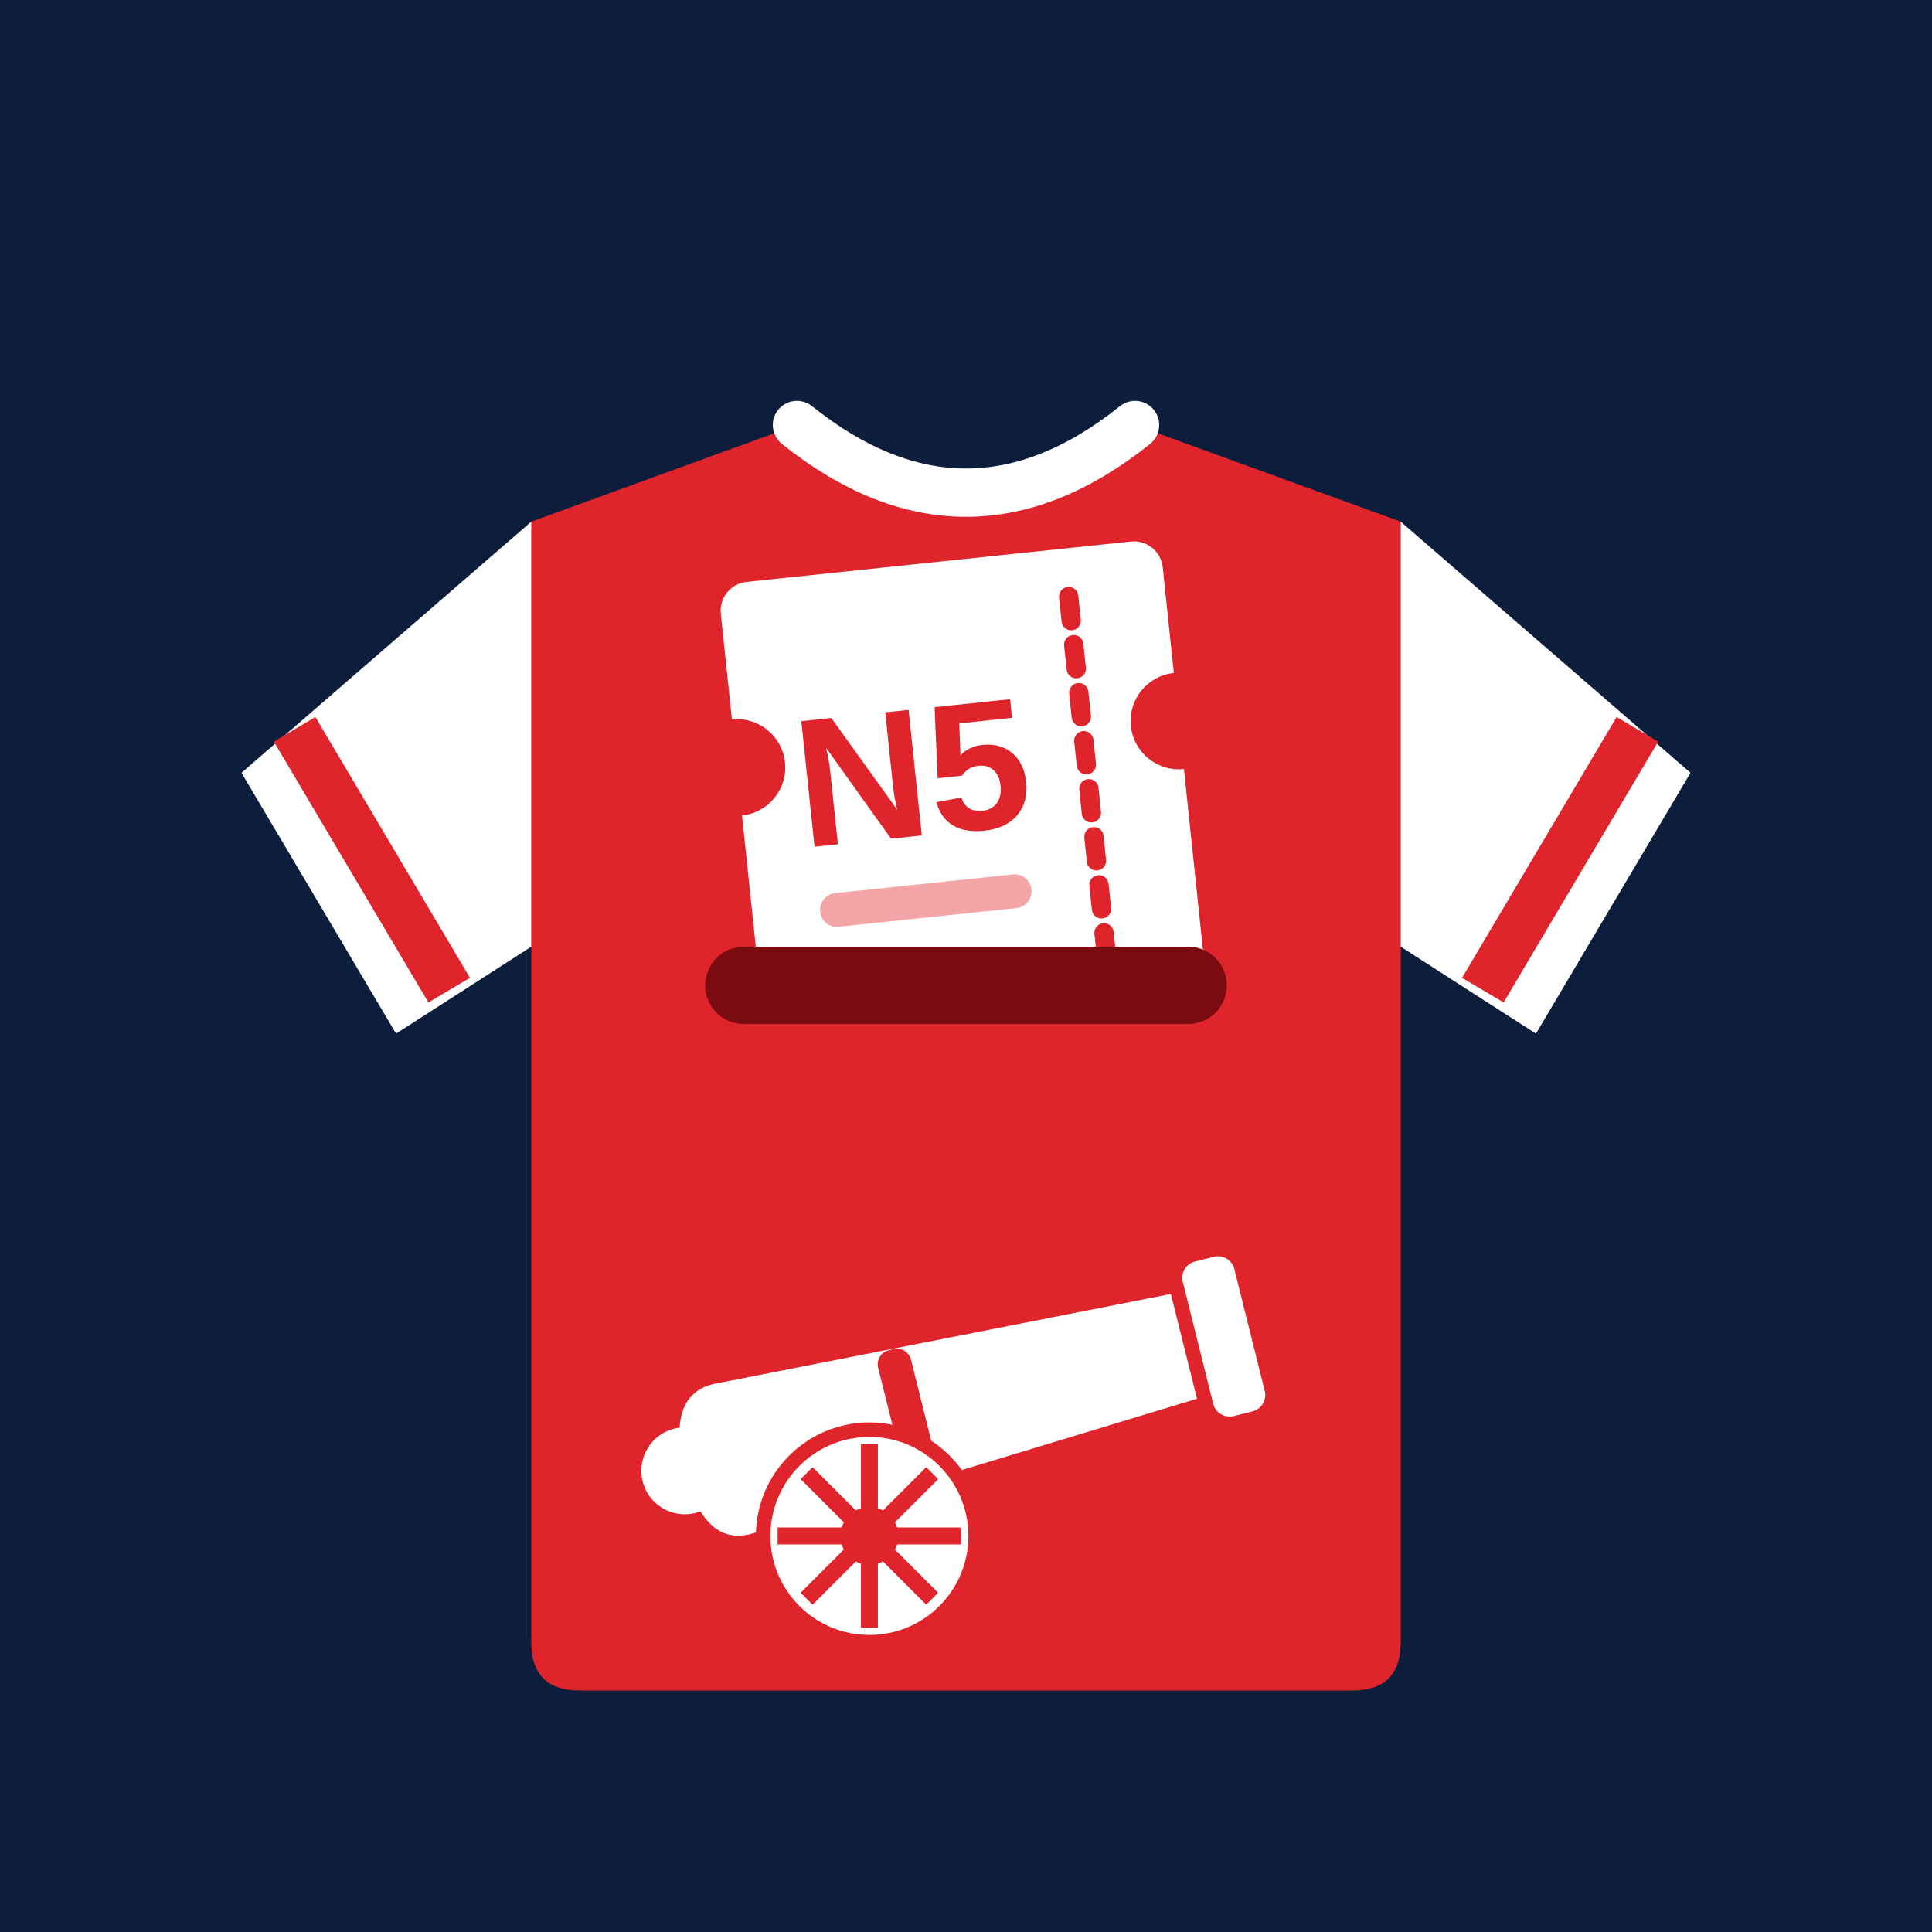
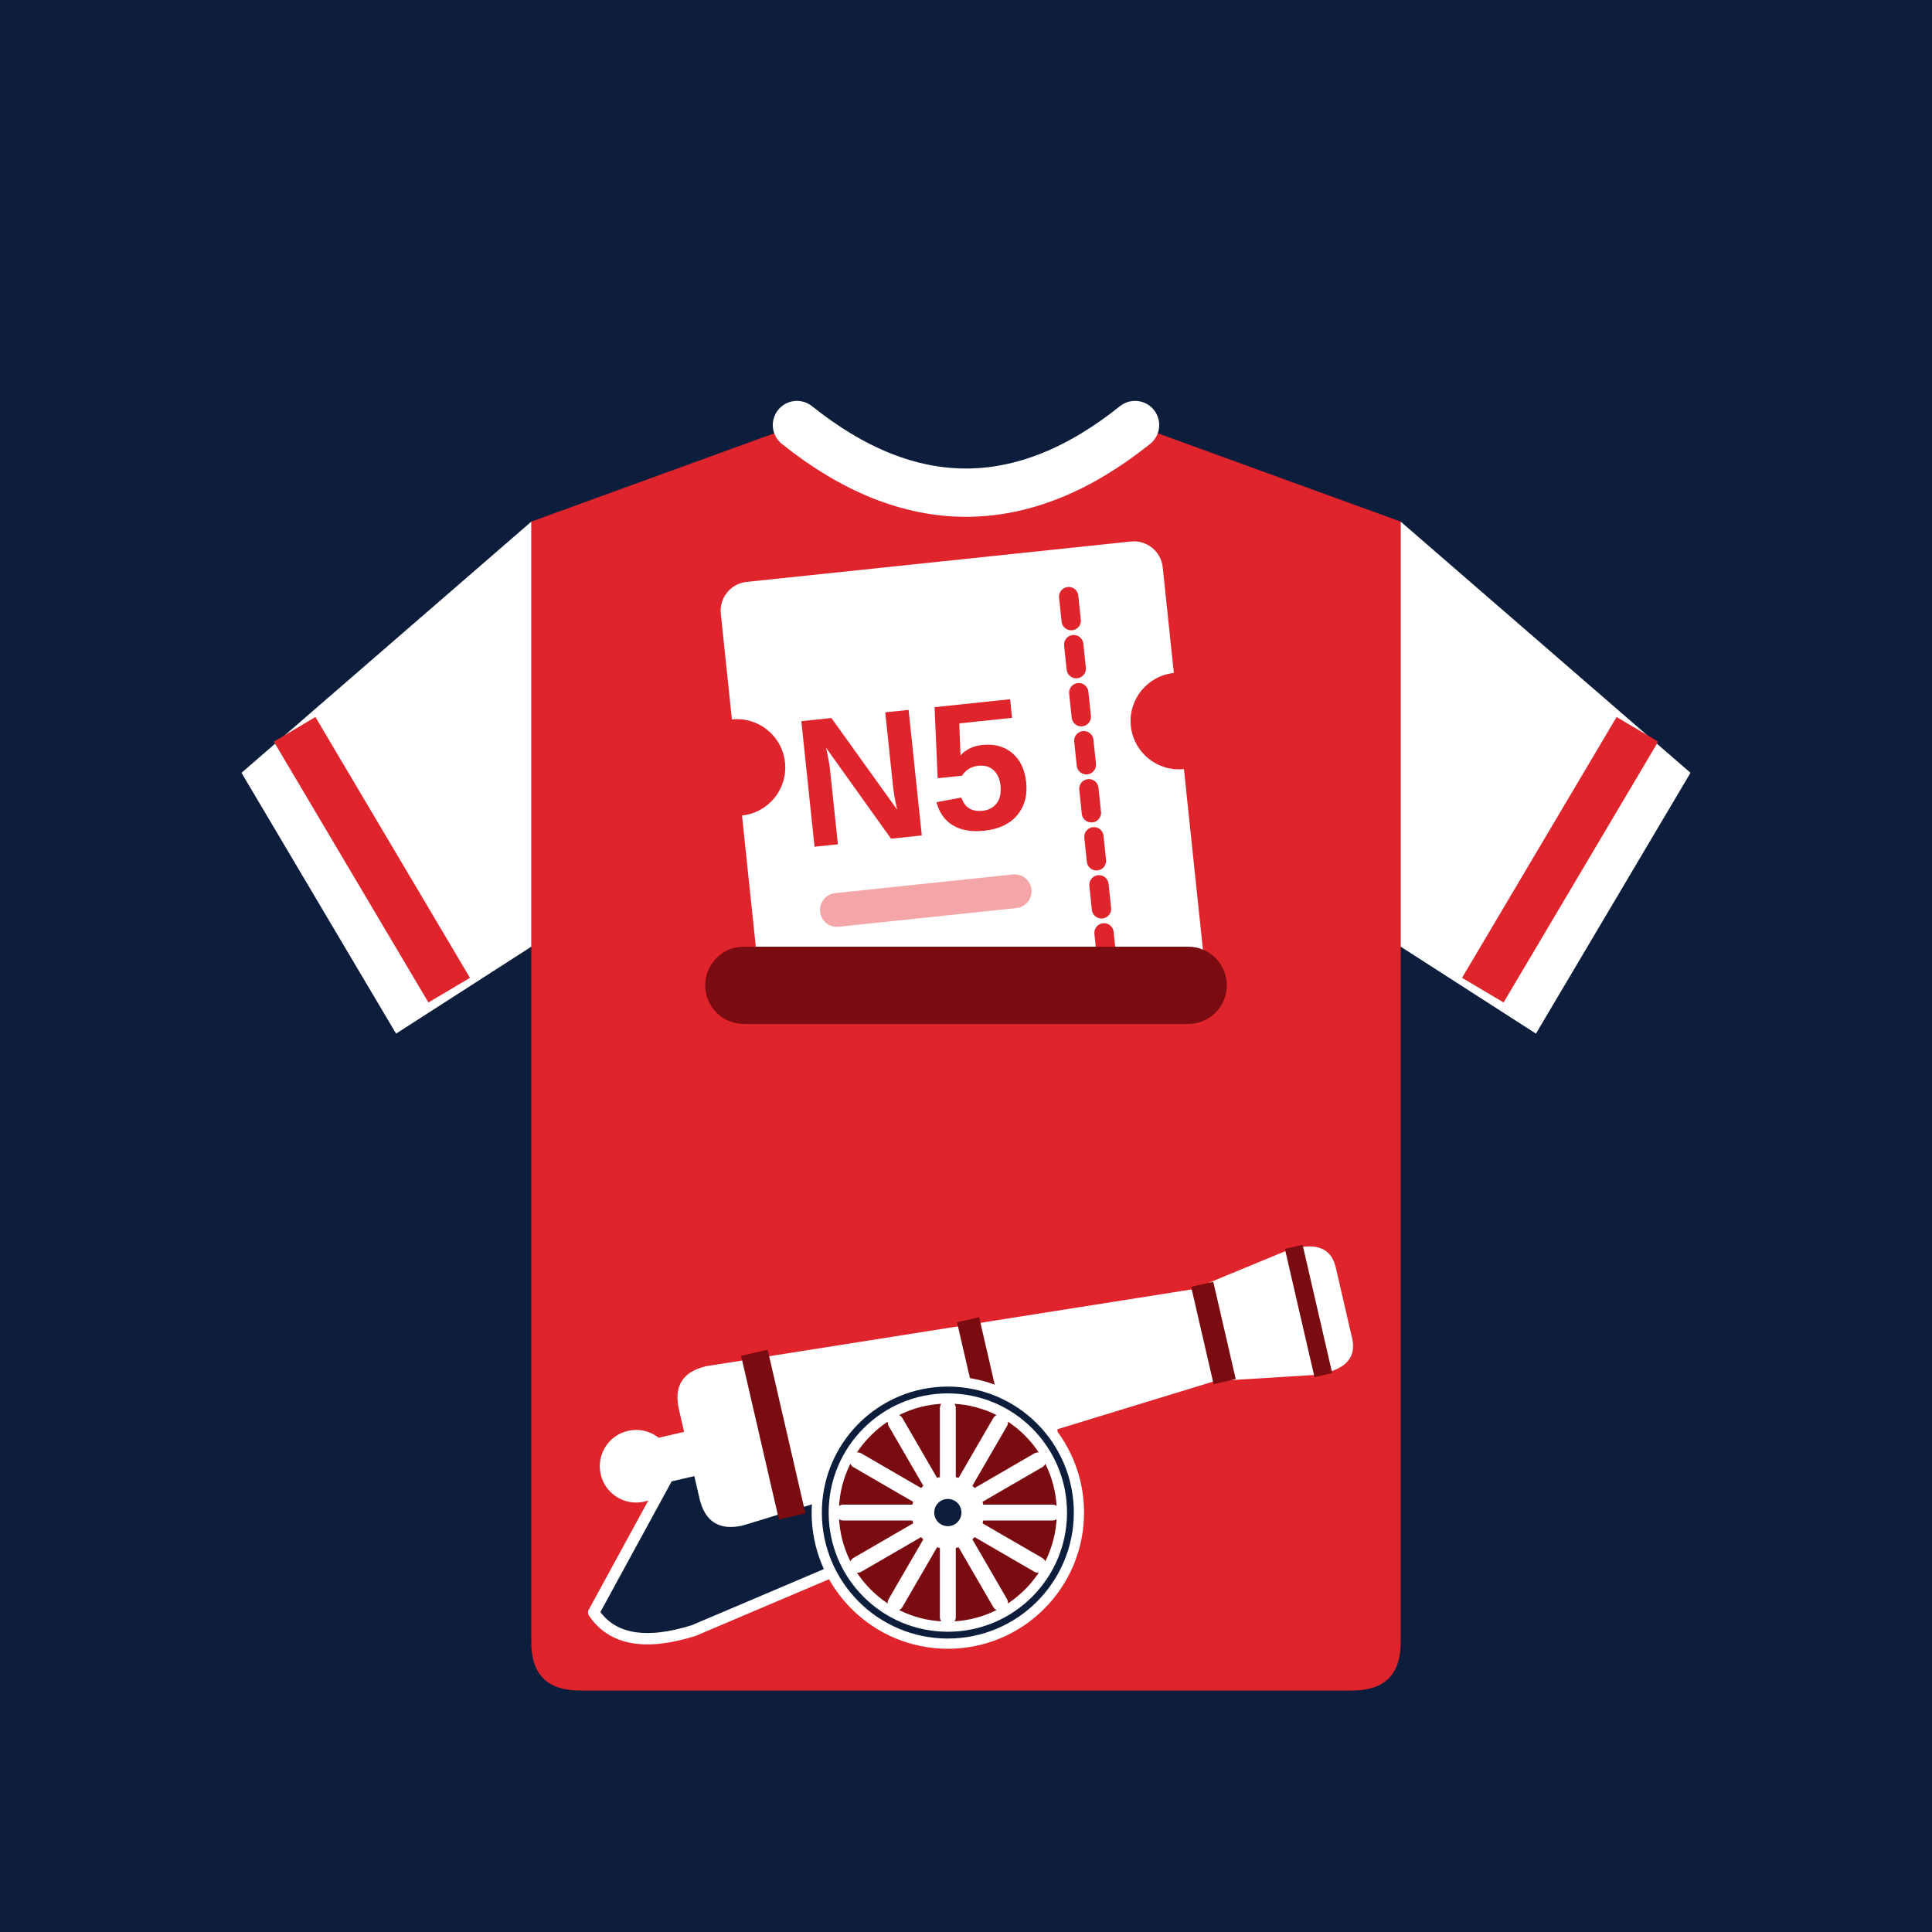
<svg xmlns="http://www.w3.org/2000/svg" viewBox="0 0 400 400" width="400" height="400">
  <rect width="400" height="400" fill="#0C1E3C" />
  <path d="M110 108 L165 88 Q200 116 235 88 L290 108 L290 340 Q290 350 280 350 L120 350 Q110 350 110 340 Z" fill="#E0242B" />
  <path d="M110 108 L50 160 L82 214 L110 196 Z" fill="#FFFFFF" />
  <path d="M290 108 L350 160 L318 214 L290 196 Z" fill="#FFFFFF" />
  <path d="M61 151 L93 205" stroke="#E0242B" stroke-width="10" />
  <path d="M339 151 L307 205" stroke="#E0242B" stroke-width="10" />
  <path d="M165 88 Q200 116 235 88" fill="none" stroke="#FFFFFF" stroke-width="10" stroke-linecap="round" />
  <clipPath id="above-slot">
    <rect width="400" height="204" />
  </clipPath>
  <g clip-path="url(#above-slot)">
    <g transform="rotate(-6 200 170)">
      <path d="M160 116 h80 a6 6 0 0 1 6 6 v22 a10 10 0 0 0 0 20 v60 h-92 v-60 a10 10 0 0 0 0 -20 v-22 a6 6 0 0 1 6 -6 z" fill="#FFFFFF" />
      <line x1="226" y1="126" x2="226" y2="210" stroke="#E0242B" stroke-width="4" stroke-dasharray="5 5" stroke-linecap="round" />
      <text x="190" y="172" text-anchor="middle" font-family="Arial Black, Arial, Helvetica, sans-serif" font-weight="900" font-size="38" fill="#E0242B">N5</text>
      <rect x="168" y="182" width="44" height="7" rx="3.5" fill="#F3A5A8" />
    </g>
  </g>
  <rect x="146" y="196" width="108" height="16" rx="8" fill="#7A0B10" />
-   <g transform="rotate(-14 200 290)">
-     <circle cx="140" cy="290" r="9" fill="#FFFFFF" />
-     <path d="M150 274 L250 279 Q258 280 258 290 Q258 300 250 301 L150 306 Q140 306 140 290 Q140 274 150 274 Z" fill="#FFFFFF" />
-     <rect x="248" y="272" width="14" height="36" rx="5" fill="#FFFFFF" stroke="#E0242B" stroke-width="3" />
-     <rect x="184" y="276" width="7" height="28" rx="3" fill="#E0242B" />
+   <g transform="translate(200 300) scale(0.94) translate(-186 -302)">
+     <path d="M128 294 L204 290 L206 308 L126 342 Q110 347 104 338 Z" fill="#0C1E3C" stroke="#FFFFFF" stroke-width="2.5" stroke-linejoin="round" />
+     <g transform="rotate(-13 182 292)">
+       <circle cx="112" cy="290" r="8" fill="#FFFFFF" />
+       <rect x="114" y="285" width="14" height="10" fill="#FFFFFF" />
+       <path d="M132 272 Q124 272 124 280 L124 300 Q124 308 132 308 L246 300 L246 280 Z" fill="#FFFFFF" />
+       <path d="M244 279 L262 276 Q272 275 272 282 L272 298 Q272 305 262 304 L244 301 Z" fill="#FFFFFF" />
+       <rect x="140" y="271.5" width="6" height="37" fill="#7A0B10" />
+       <rect x="188" y="275" width="5" height="30" fill="#7A0B10" />
+       <rect x="240" y="279" width="5" height="22" fill="#7A0B10" />
+       <rect x="262" y="275.5" width="4" height="29" fill="#7A0B10" />
+       <circle cx="180" cy="298" r="6" fill="#0C1E3C" />
+     </g>
+     <circle cx="182" cy="316" r="27" fill="#7A0B10" />
+     <circle cx="182" cy="316" r="27" fill="none" stroke="#FFFFFF" stroke-width="6" />
+     <circle cx="182" cy="316" r="27" fill="none" stroke="#0C1E3C" stroke-width="1.5" />
+     <path d="M189.0 316.0 L205.0 316.0 M188.1 319.5 L201.9 327.5 M185.5 322.1 L193.5 335.9 M182.0 323.0 L182.0 339.0 M178.5 322.1 L170.5 335.9 M175.9 319.5 L162.1 327.5 M175.0 316.0 L159.0 316.0 M175.9 312.5 L162.1 304.5 M178.5 309.9 L170.5 296.1 M182.0 309.0 L182.0 293.0 M185.5 309.9 L193.5 296.1 M188.1 312.5 L201.9 304.5" stroke="#FFFFFF" stroke-width="3.5" stroke-linecap="round" />
+     <circle cx="182" cy="316" r="8" fill="#FFFFFF" />
+     <circle cx="182" cy="316" r="3" fill="#0C1E3C" />
  </g>
-   <circle cx="180" cy="318" r="22" fill="#FFFFFF" />
-   <circle cx="180" cy="318" r="22" fill="none" stroke="#E0242B" stroke-width="3" />
-   <path d="M180 299 V337 M161 318 H199 M167 305 L193 331 M193 305 L167 331" stroke="#E0242B" stroke-width="3.5" />
-   <circle cx="180" cy="318" r="6" fill="#E0242B" />
</svg>
